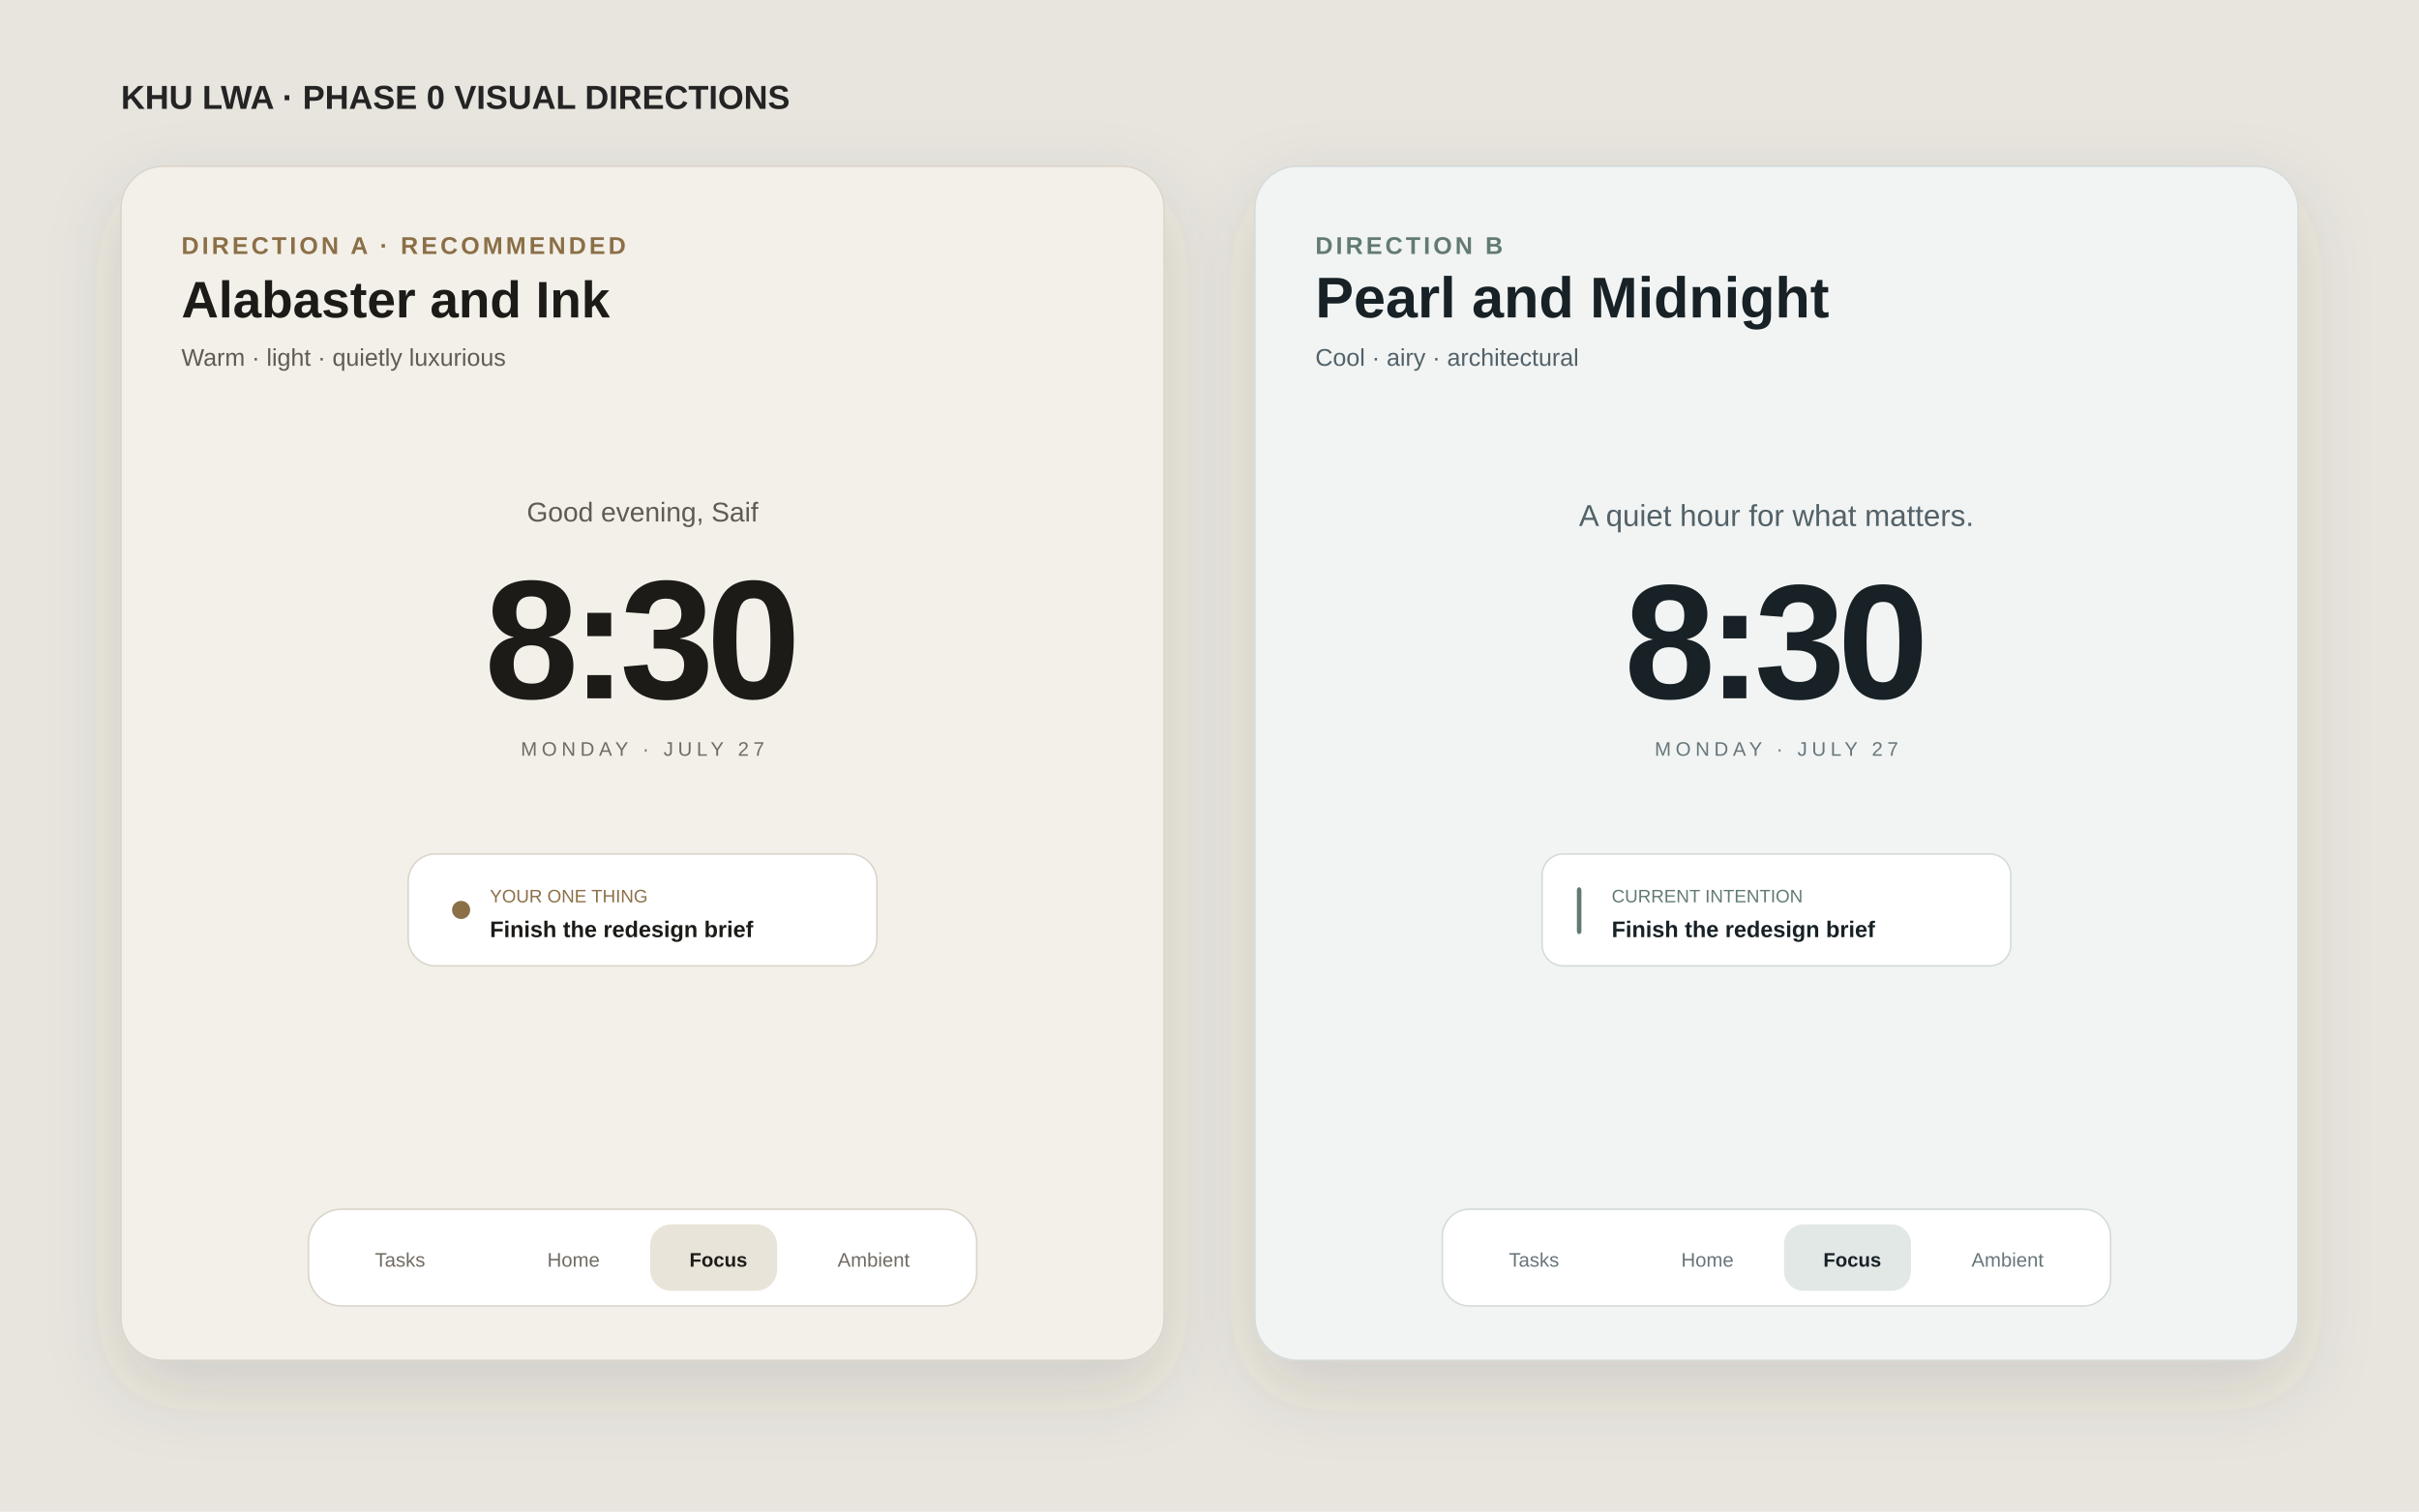
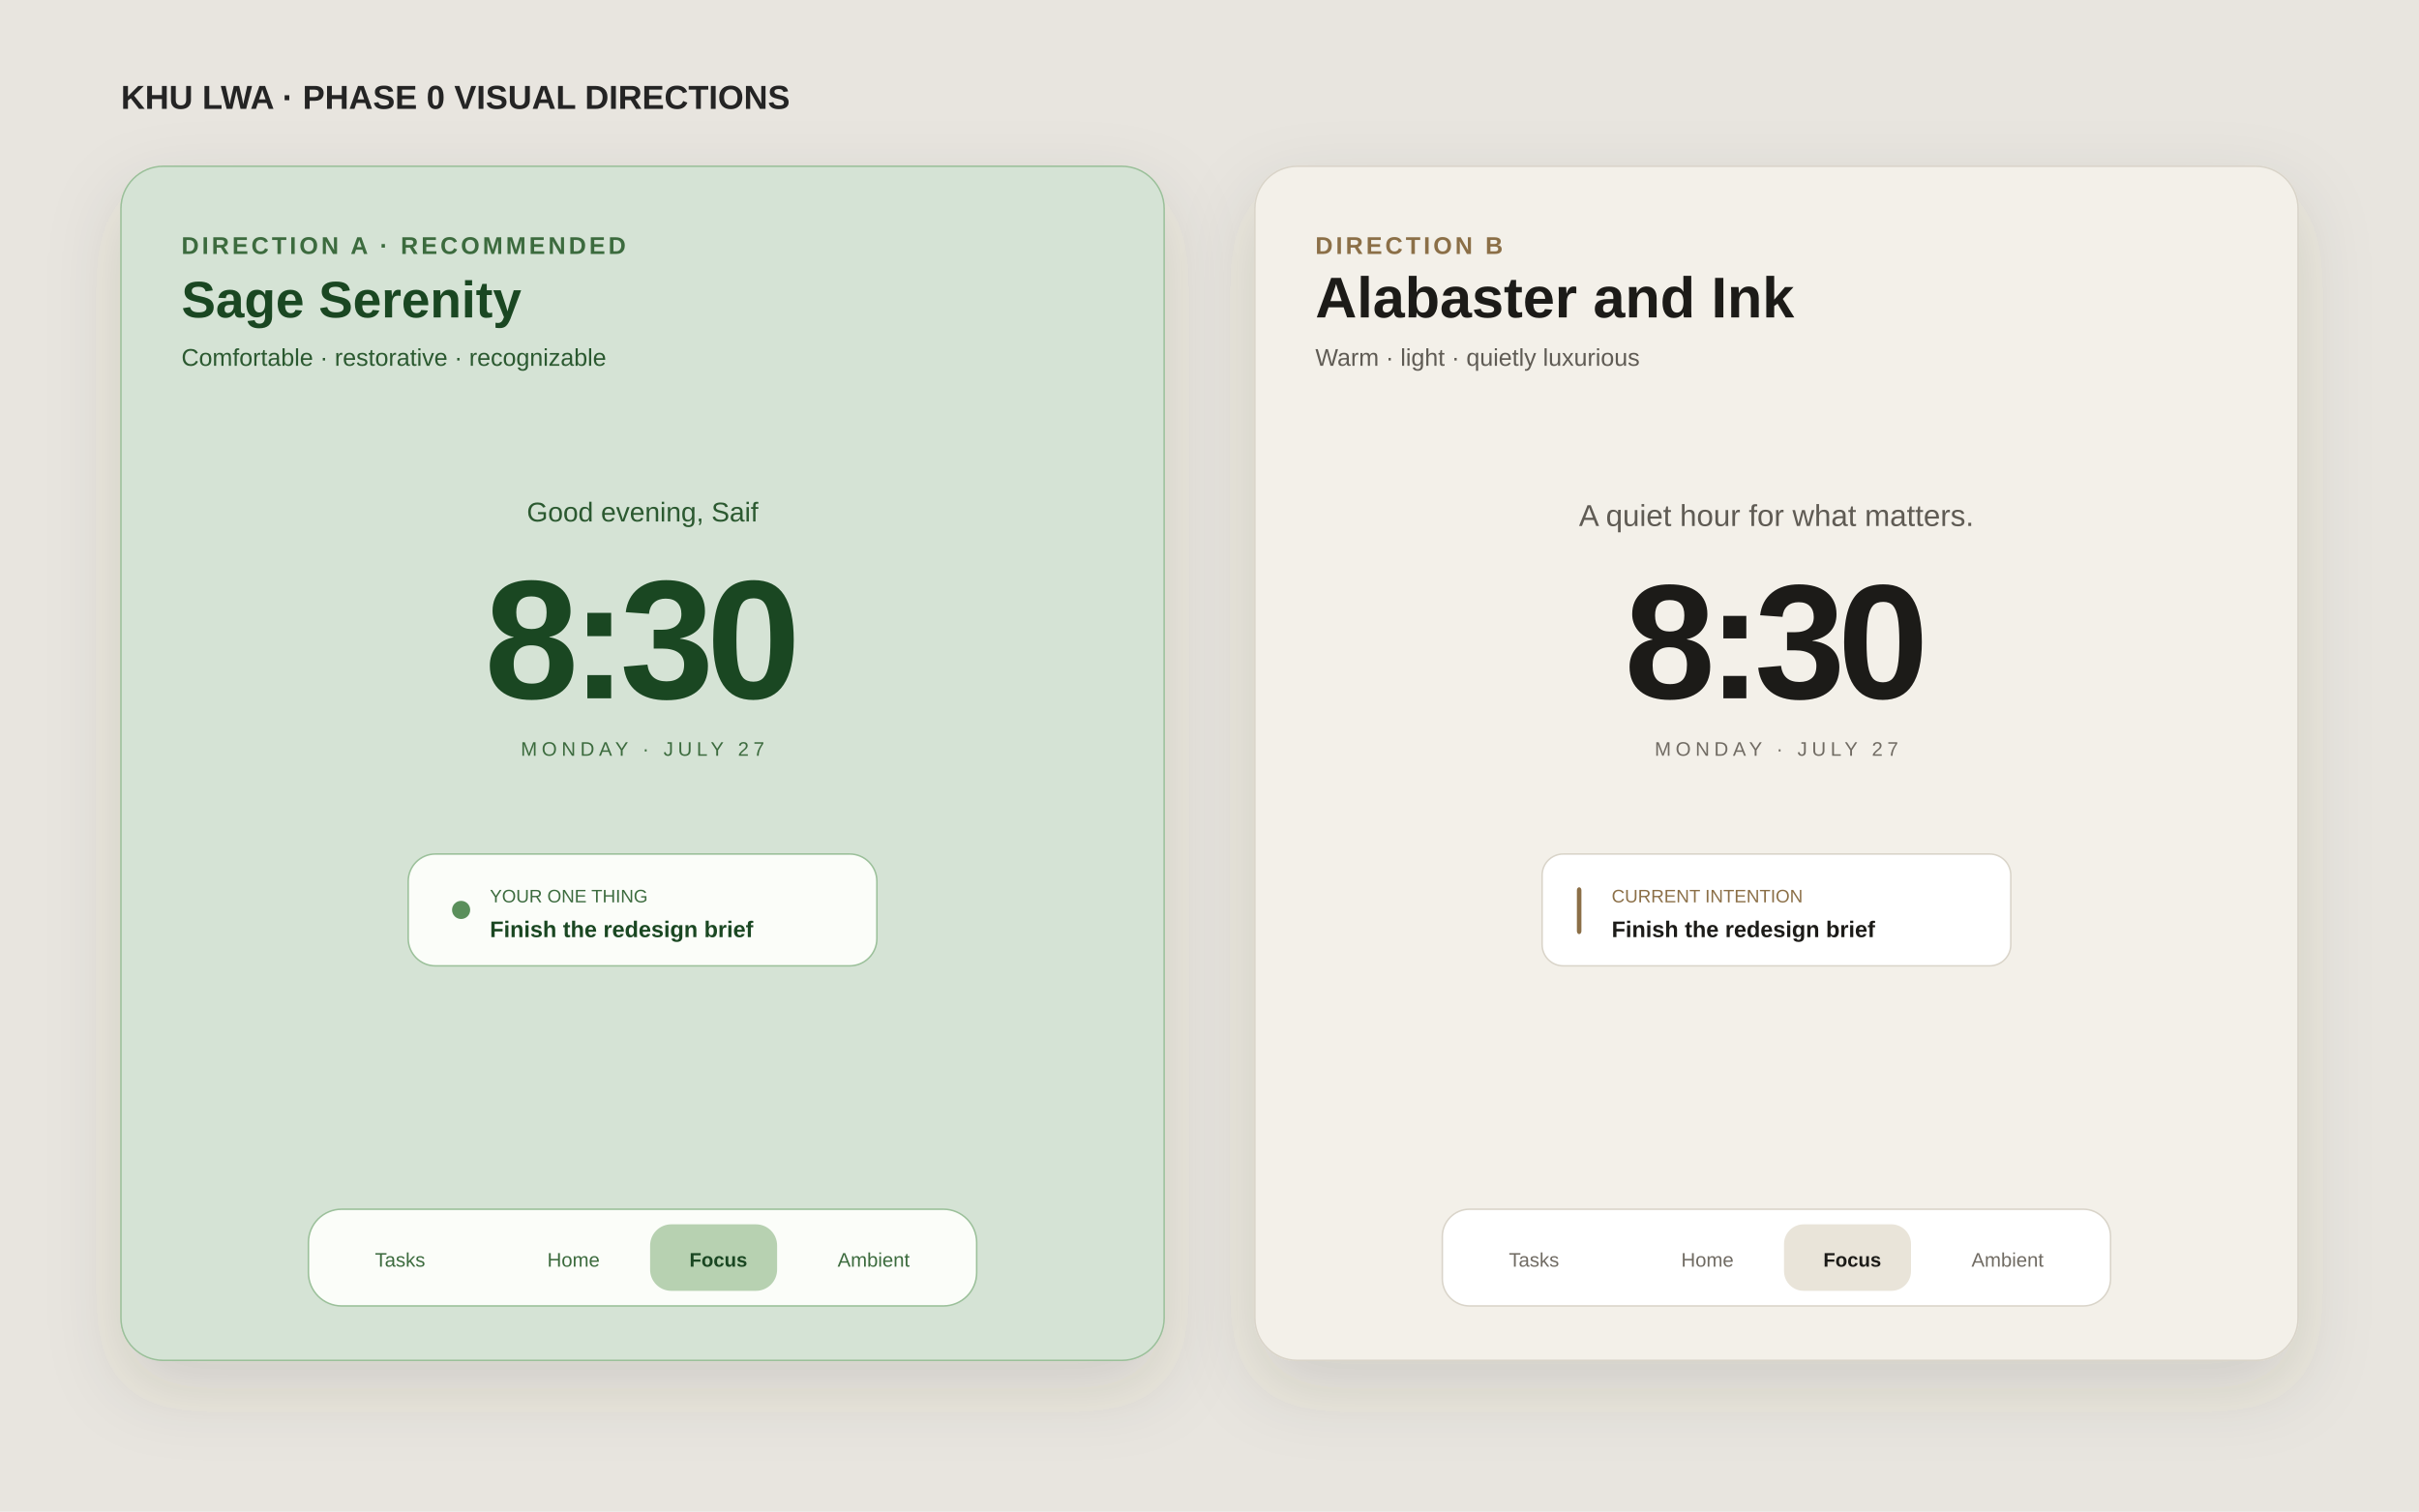
<svg xmlns="http://www.w3.org/2000/svg" width="1600" height="1000" viewBox="0 0 1600 1000">
  <defs>
    <filter id="shadow">
      <feDropShadow dx="0" dy="18" stdDeviation="24" flood-color="#42392c" flood-opacity=".14" />
    </filter>
  </defs>
  <rect width="1600" height="1000" fill="#e8e5df" />
  <text x="80" y="72" font-family="Arial, sans-serif" font-size="22" font-weight="700" fill="#242424">KHU LWA · PHASE 0 VISUAL DIRECTIONS</text>
  <g transform="translate(80 110)">
+     <rect width="690" height="790" rx="28" fill="#d5e3d5" stroke="#9bc09a" filter="url(#shadow)" />
+     <text x="40" y="58" font-family="Arial, sans-serif" font-size="16" font-weight="700" fill="#3c6b3e" letter-spacing="2">DIRECTION A · RECOMMENDED</text>
+     <text x="40" y="100" font-family="Arial, sans-serif" font-size="34" font-weight="600" fill="#1a4722">Sage Serenity</text>
+     <text x="40" y="132" font-family="Arial, sans-serif" font-size="16" fill="#2b5930">Comfortable · restorative · recognizable</text>
+     <text x="345" y="235" text-anchor="middle" font-family="Arial, sans-serif" font-size="18" font-weight="500" fill="#2b5930">Good evening, Saif</text>
+     <text x="345" y="352" text-anchor="middle" font-family="Arial, sans-serif" font-size="112" font-weight="600" fill="#1a4722" letter-spacing="-5">8:30</text>
+     <text x="345" y="390" text-anchor="middle" font-family="Arial, sans-serif" font-size="13" fill="#3c6b3e" letter-spacing="3">MONDAY · JULY 27</text>
+     <rect x="190" y="455" width="310" height="74" rx="18" fill="#fbfdf9" stroke="#9bc09a" />
+     <circle cx="225" cy="492" r="6" fill="#5a8f5b" />
+     <text x="244" y="487" font-family="Arial, sans-serif" font-size="12" fill="#3c6b3e">YOUR ONE THING</text>
+     <text x="244" y="510" font-family="Arial, sans-serif" font-size="15" font-weight="600" fill="#1a4722">Finish the redesign brief</text>
+     <rect x="124" y="690" width="442" height="64" rx="22" fill="#fbfdf9" stroke="#9bc09a" />
+     <rect x="350" y="700" width="84" height="44" rx="14" fill="#b7d1b1" />
+     <g fill="#3c6b3e" font-family="Arial, sans-serif" font-size="13">
+       <text x="168" y="728">Tasks</text>
+       <text x="282" y="728">Home</text>
+       <text x="376" y="728" fill="#1a4722" font-weight="700">Focus</text>
+       <text x="474" y="728">Ambient</text>
+     </g>
+   </g>
+   <g transform="translate(830 110)">
    <rect width="690" height="790" rx="28" fill="#f3f0e9" stroke="#d9d4c9" filter="url(#shadow)" />
-     <text x="40" y="58" font-family="Arial, sans-serif" font-size="16" font-weight="700" fill="#8b6f47" letter-spacing="2">DIRECTION A · RECOMMENDED</text>
-     <text x="40" y="100" font-family="Arial, sans-serif" font-size="34" font-weight="600" fill="#1c1b18">Alabaster and Ink</text>
+     <text x="40" y="58" font-family="Arial, sans-serif" font-size="16" font-weight="700" fill="#8b6f47" letter-spacing="2">DIRECTION B</text>
+     <text x="40" y="100" font-family="Arial, sans-serif" font-size="38" font-weight="600" fill="#1c1b18">Alabaster and Ink</text>
    <text x="40" y="132" font-family="Arial, sans-serif" font-size="16" fill="#5f5b54">Warm · light · quietly luxurious</text>
-     <text x="345" y="235" text-anchor="middle" font-family="Arial, sans-serif" font-size="18" font-weight="500" fill="#5f5b54">Good evening, Saif</text>
-     <text x="345" y="352" text-anchor="middle" font-family="Arial, sans-serif" font-size="112" font-weight="600" fill="#1c1b18" letter-spacing="-5">8:30</text>
+     <text x="345" y="238" text-anchor="middle" font-family="Arial, sans-serif" font-size="20" fill="#5f5b54">A quiet hour for what matters.</text>
+     <text x="345" y="352" text-anchor="middle" font-family="Arial, sans-serif" font-size="108" font-weight="600" fill="#1c1b18" letter-spacing="-5">8:30</text>
    <text x="345" y="390" text-anchor="middle" font-family="Arial, sans-serif" font-size="13" fill="#706b63" letter-spacing="3">MONDAY · JULY 27</text>
-     <rect x="190" y="455" width="310" height="74" rx="18" fill="#ffffff" stroke="#d9d4c9" />
-     <circle cx="225" cy="492" r="6" fill="#8b6f47" />
-     <text x="244" y="487" font-family="Arial, sans-serif" font-size="12" fill="#8b6f47">YOUR ONE THING</text>
-     <text x="244" y="510" font-family="Arial, sans-serif" font-size="15" font-weight="600" fill="#1c1b18">Finish the redesign brief</text>
-     <rect x="124" y="690" width="442" height="64" rx="22" fill="#ffffff" stroke="#d9d4c9" />
-     <rect x="350" y="700" width="84" height="44" rx="14" fill="#e9e4d9" />
+     <rect x="190" y="455" width="310" height="74" rx="14" fill="#ffffff" stroke="#d9d4c9" />
+     <rect x="213" y="477" width="3" height="31" rx="2" fill="#8b6f47" />
+     <text x="236" y="487" font-family="Arial, sans-serif" font-size="12" fill="#8b6f47">CURRENT INTENTION</text>
+     <text x="236" y="510" font-family="Arial, sans-serif" font-size="15" font-weight="600" fill="#1c1b18">Finish the redesign brief</text>
+     <rect x="124" y="690" width="442" height="64" rx="18" fill="#ffffff" stroke="#d9d4c9" />
+     <rect x="350" y="700" width="84" height="44" rx="13" fill="#e9e4d9" />
    <g fill="#706b63" font-family="Arial, sans-serif" font-size="13">
      <text x="168" y="728">Tasks</text>
      <text x="282" y="728">Home</text>
      <text x="376" y="728" fill="#1c1b18" font-weight="700">Focus</text>
      <text x="474" y="728">Ambient</text>
    </g>
  </g>
-   <g transform="translate(830 110)">
-     <rect width="690" height="790" rx="28" fill="#f1f4f3" stroke="#d3dad8" filter="url(#shadow)" />
-     <text x="40" y="58" font-family="Arial, sans-serif" font-size="16" font-weight="700" fill="#627a72" letter-spacing="2">DIRECTION B</text>
-     <text x="40" y="100" font-family="Arial, sans-serif" font-size="38" font-weight="600" fill="#172126">Pearl and Midnight</text>
-     <text x="40" y="132" font-family="Arial, sans-serif" font-size="16" fill="#536168">Cool · airy · architectural</text>
-     <text x="345" y="238" text-anchor="middle" font-family="Arial, sans-serif" font-size="20" fill="#536168">A quiet hour for what matters.</text>
-     <text x="345" y="352" text-anchor="middle" font-family="Arial, sans-serif" font-size="108" font-weight="600" fill="#172126" letter-spacing="-5">8:30</text>
-     <text x="345" y="390" text-anchor="middle" font-family="Arial, sans-serif" font-size="13" fill="#68757a" letter-spacing="3">MONDAY · JULY 27</text>
-     <rect x="190" y="455" width="310" height="74" rx="14" fill="#ffffff" stroke="#d3dad8" />
-     <rect x="213" y="477" width="3" height="31" rx="2" fill="#627a72" />
-     <text x="236" y="487" font-family="Arial, sans-serif" font-size="12" fill="#627a72">CURRENT INTENTION</text>
-     <text x="236" y="510" font-family="Arial, sans-serif" font-size="15" font-weight="600" fill="#172126">Finish the redesign brief</text>
-     <rect x="124" y="690" width="442" height="64" rx="18" fill="#ffffff" stroke="#d3dad8" />
-     <rect x="350" y="700" width="84" height="44" rx="13" fill="#e2e8e6" />
-     <g fill="#68757a" font-family="Arial, sans-serif" font-size="13">
-       <text x="168" y="728">Tasks</text>
-       <text x="282" y="728">Home</text>
-       <text x="376" y="728" fill="#172126" font-weight="700">Focus</text>
-       <text x="474" y="728">Ambient</text>
-     </g>
-   </g>
</svg>
